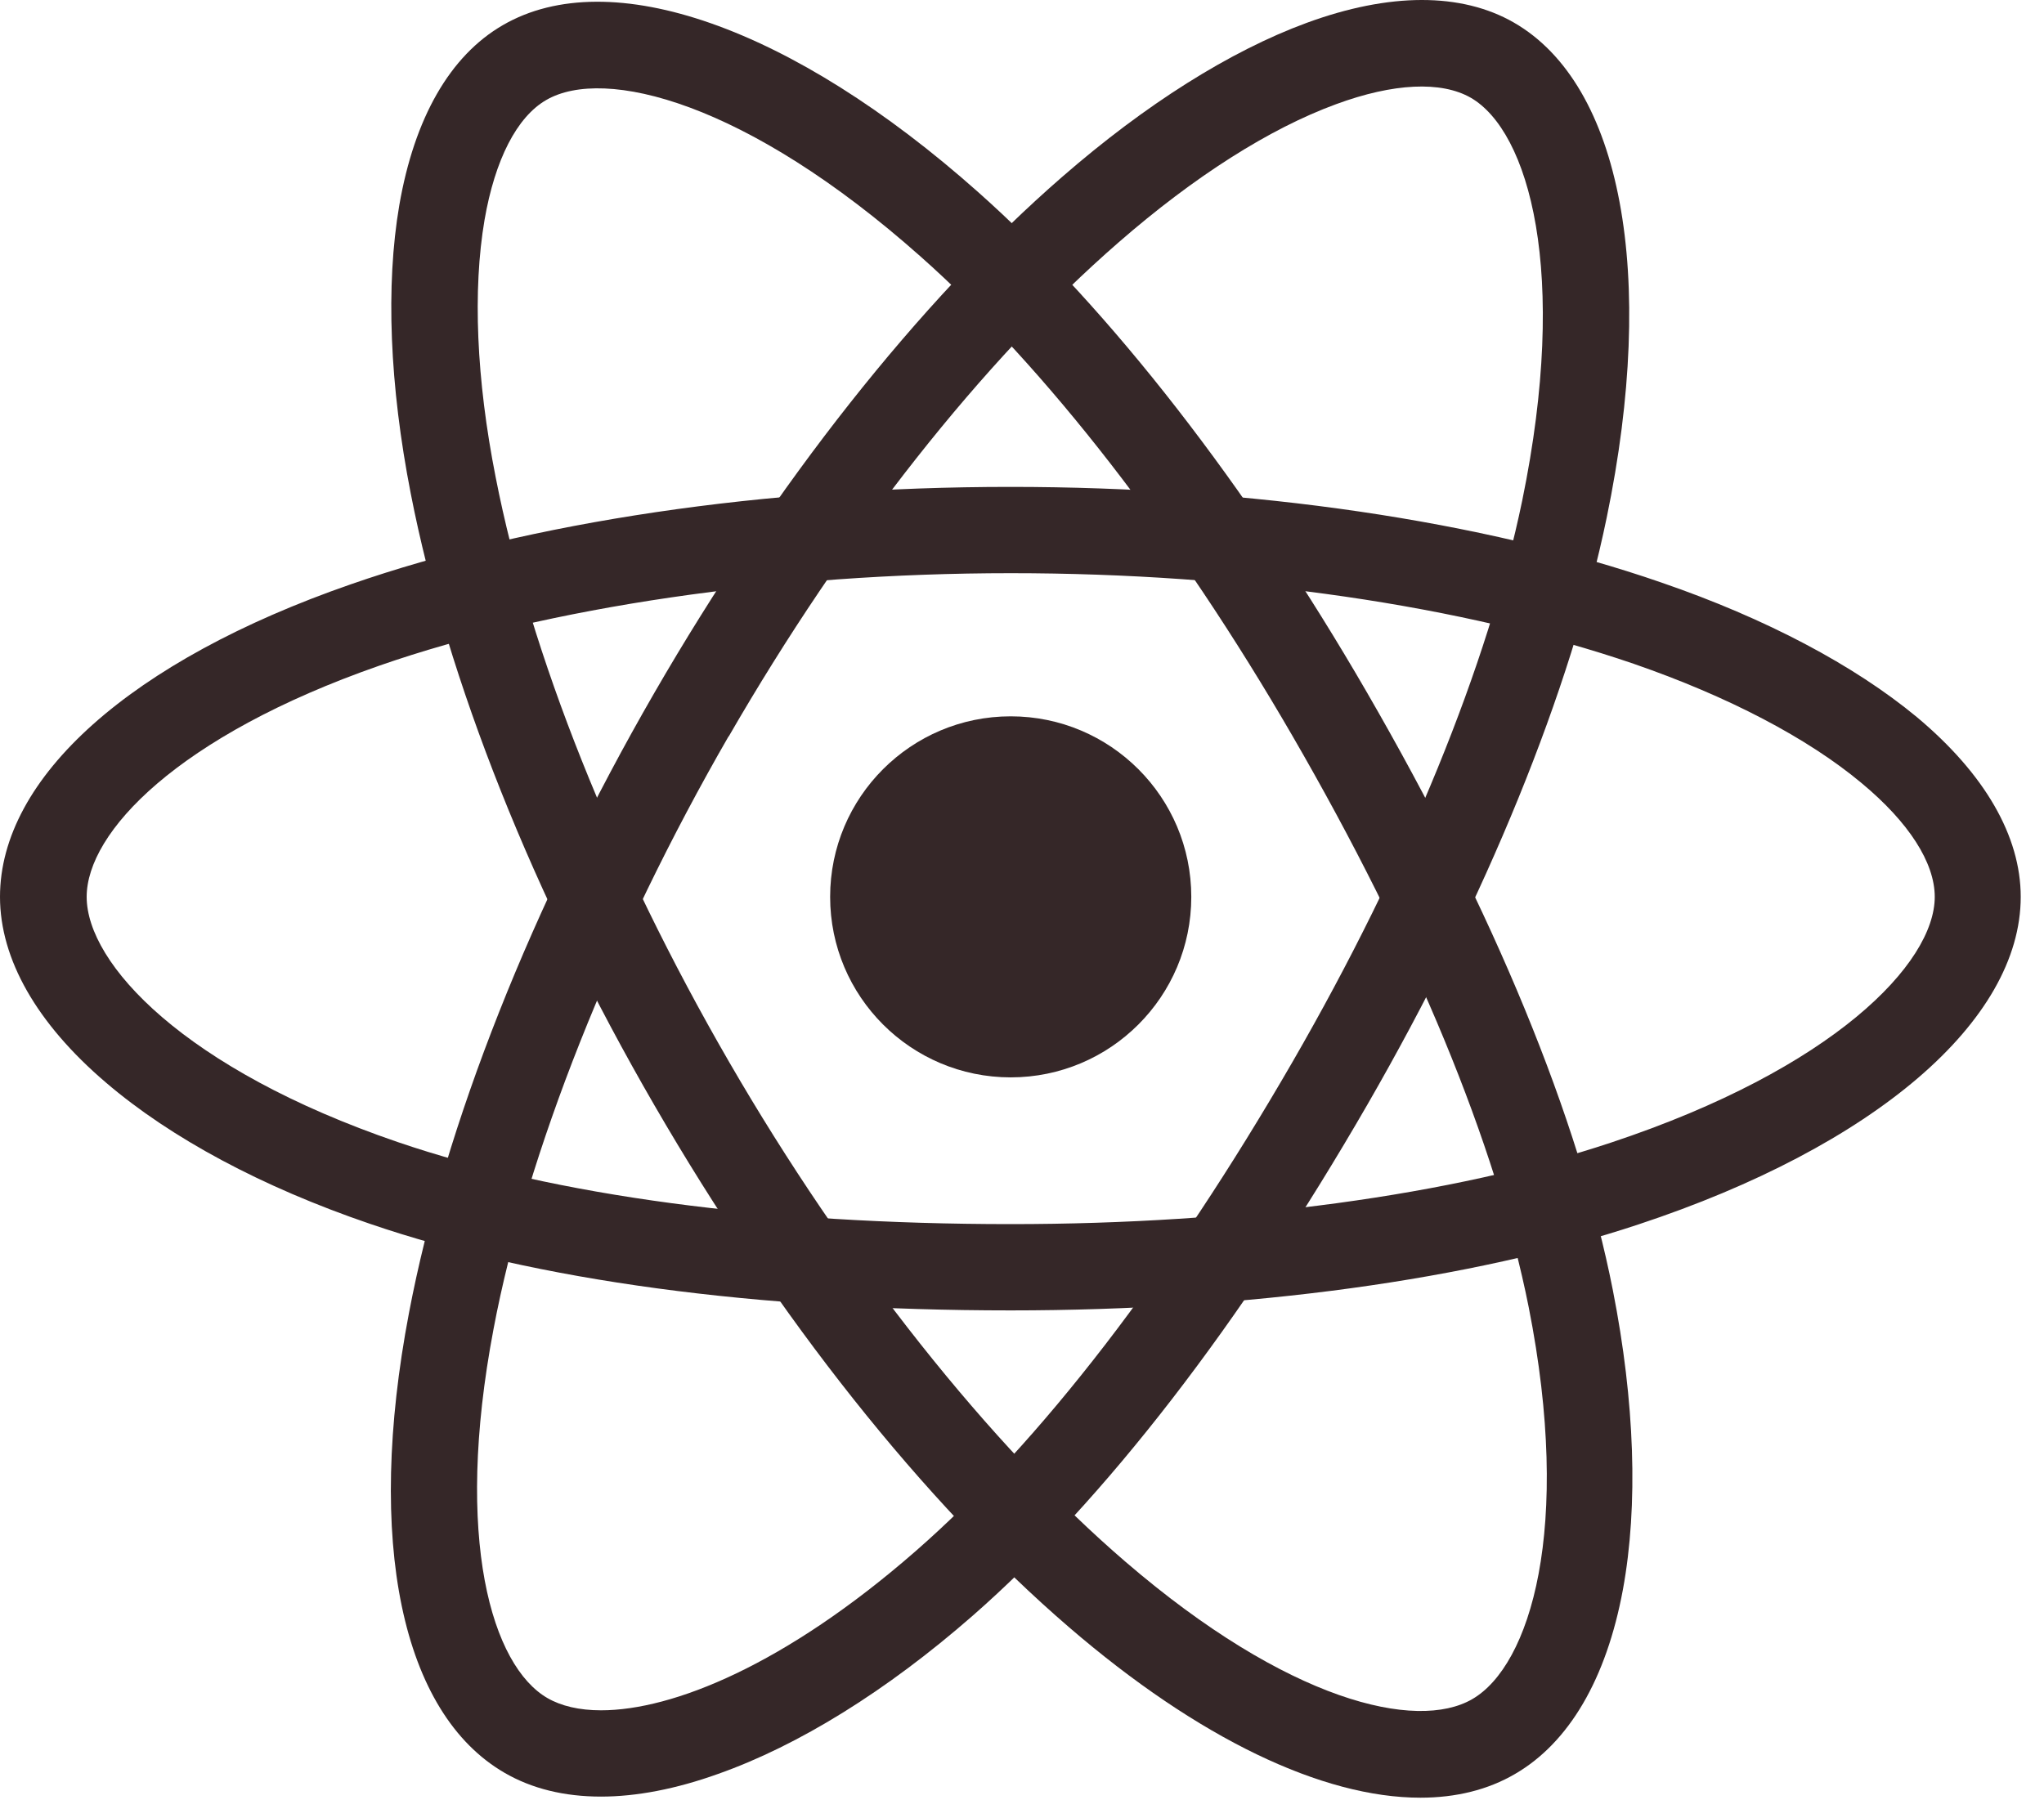
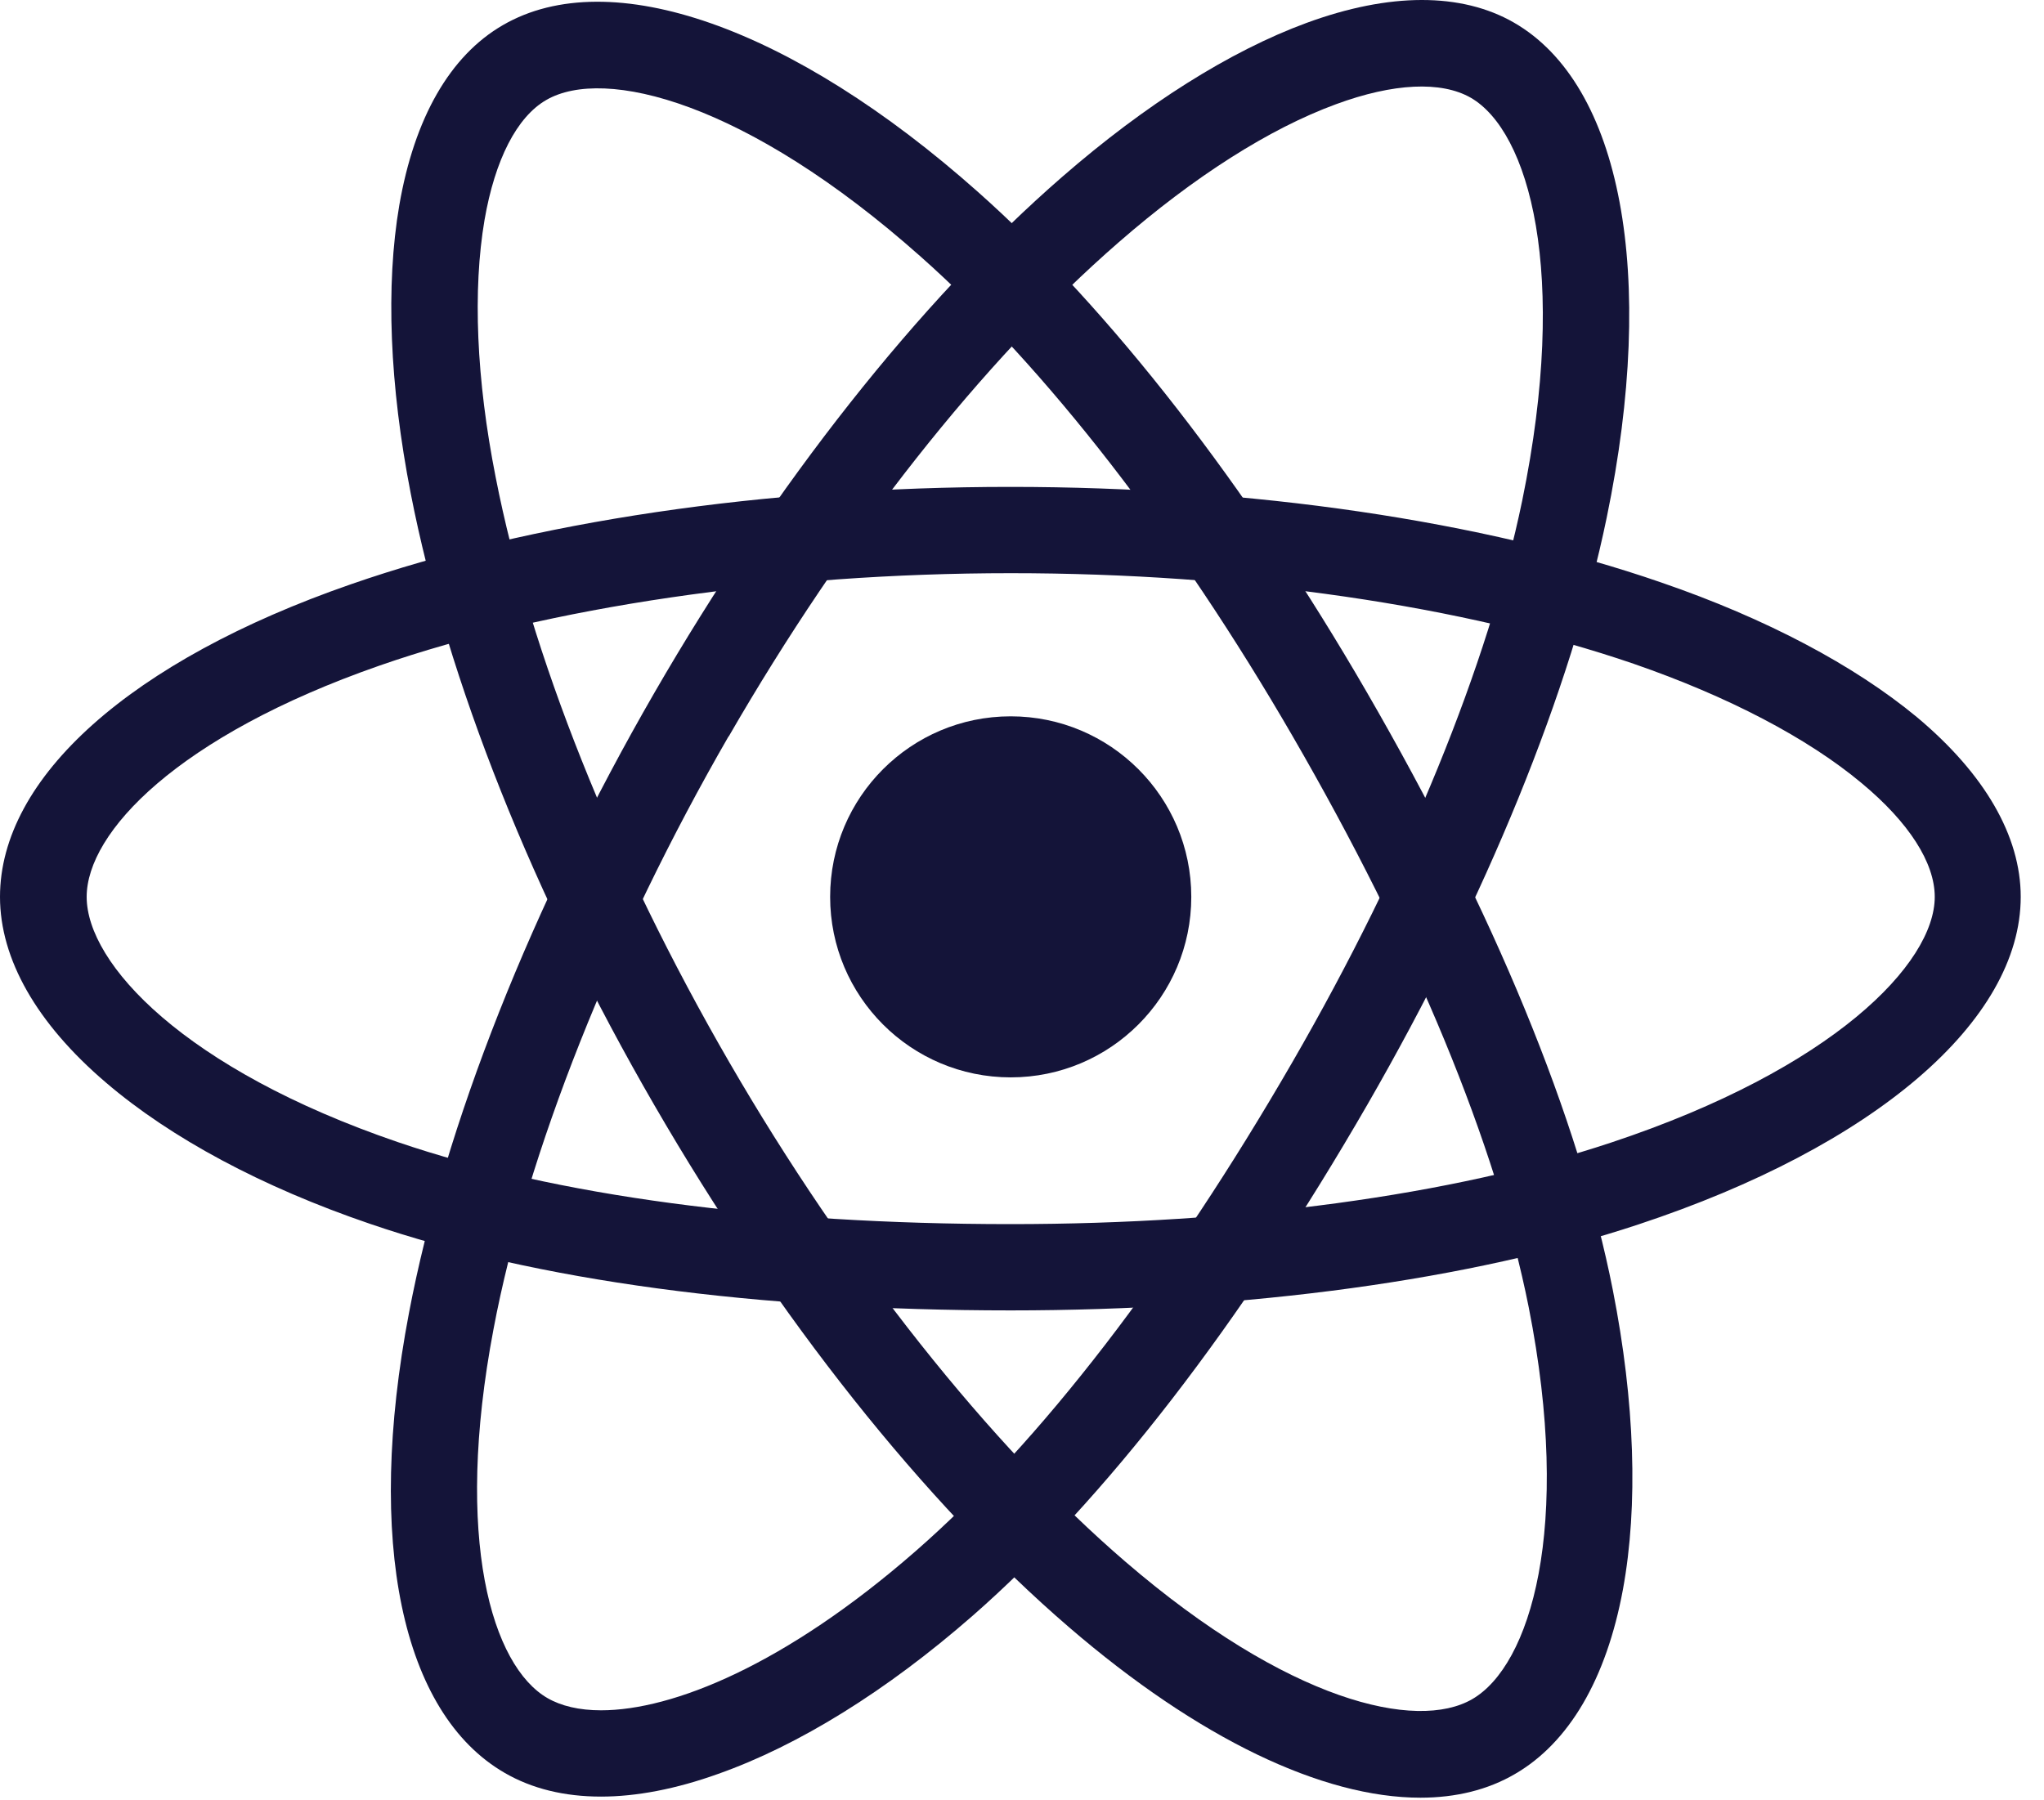
<svg xmlns="http://www.w3.org/2000/svg" width="67" height="59" viewBox="0 0 67 59" fill="none">
-   <path d="M33.13 35.322C36.399 35.322 39.049 32.672 39.049 29.404C39.049 26.135 36.399 23.485 33.13 23.485C29.861 23.485 27.211 26.135 27.211 29.404C27.211 32.672 29.861 35.322 33.13 35.322Z" fill="#352728" />
-   <path d="M33.13 42.962C24.818 42.962 17.556 41.984 12.12 40.121C8.595 38.918 5.6 37.315 3.466 35.487C1.203 33.554 0 31.443 0 29.404C0 25.489 4.292 21.657 11.495 19.158C17.39 17.106 25.078 15.963 33.119 15.963C41.018 15.963 48.599 17.071 54.459 19.099C57.89 20.278 60.779 21.811 62.83 23.508C65.058 25.371 66.237 27.411 66.237 29.404C66.237 33.471 61.439 37.586 53.704 40.144C48.234 41.96 40.924 42.962 33.13 42.962ZM33.13 18.792C25.502 18.792 17.956 19.901 12.439 21.822C5.813 24.133 2.841 27.293 2.841 29.404C2.841 31.596 6.037 35.051 13.04 37.444C18.18 39.201 25.137 40.133 33.13 40.133C40.629 40.133 47.621 39.189 52.82 37.456C60.095 35.039 63.419 31.585 63.419 29.404C63.419 28.283 62.571 26.963 61.026 25.678C59.246 24.192 56.652 22.836 53.551 21.763C47.974 19.853 40.723 18.792 33.13 18.792Z" fill="#352728" />
-   <path d="M19.702 58.902C18.499 58.902 17.438 58.643 16.542 58.124C13.158 56.167 11.979 50.531 13.406 43.045C14.573 36.902 17.426 29.686 21.447 22.718C25.396 15.88 30.136 9.867 34.817 5.799C37.552 3.418 40.323 1.673 42.822 0.753C45.546 -0.249 47.904 -0.249 49.625 0.741C53.151 2.769 54.318 8.994 52.667 16.965C51.5 22.624 48.718 29.451 44.827 36.206C40.677 43.398 36.196 49.199 31.869 52.984C29.063 55.436 26.175 57.228 23.534 58.16C22.154 58.655 20.857 58.902 19.702 58.902ZM22.661 23.426L23.887 24.133C20.079 30.736 17.261 37.822 16.177 43.575C14.868 50.472 16.129 54.623 17.945 55.672C18.393 55.931 18.983 56.073 19.702 56.073C22.048 56.073 25.738 54.587 30.006 50.861C34.098 47.289 38.377 41.724 42.374 34.803C46.124 28.307 48.788 21.775 49.897 16.41C51.441 8.9 50.109 4.302 48.211 3.205C47.244 2.651 45.676 2.722 43.789 3.418C41.608 4.219 39.144 5.788 36.668 7.945C32.223 11.812 27.684 17.566 23.887 24.145L22.661 23.426Z" fill="#352728" />
-   <path d="M46.56 58.938C43.353 58.938 39.285 57.004 35.041 53.349C30.301 49.27 25.479 43.198 21.447 36.23C17.485 29.391 14.655 22.282 13.465 16.186C12.769 12.626 12.639 9.36 13.088 6.731C13.583 3.866 14.75 1.826 16.483 0.824C19.997 -1.216 25.974 0.883 32.058 6.294C36.373 10.126 40.901 15.95 44.803 22.695C48.965 29.887 51.759 36.666 52.868 42.302C53.587 45.957 53.705 49.352 53.198 52.111C52.655 55.047 51.429 57.134 49.661 58.16C48.776 58.678 47.727 58.938 46.56 58.938ZM23.899 34.815C27.719 41.417 32.459 47.395 36.892 51.203C42.209 55.778 46.43 56.768 48.258 55.707C50.156 54.611 51.547 50.118 50.109 42.856C49.048 37.527 46.371 31.042 42.362 24.121C38.601 17.625 34.274 12.048 30.183 8.417C24.453 3.323 19.808 2.18 17.91 3.276C16.943 3.83 16.224 5.233 15.882 7.214C15.493 9.501 15.611 12.425 16.247 15.644C17.379 21.433 20.091 28.236 23.899 34.815Z" fill="#352728" />
+   <path d="M33.13 35.322C36.399 35.322 39.049 32.672 39.049 29.404C39.049 26.135 36.399 23.485 33.13 23.485C29.861 23.485 27.211 26.135 27.211 29.404C27.211 32.672 29.861 35.322 33.13 35.322Z" fill="#141439" />
+   <path d="M33.13 42.962C24.818 42.962 17.556 41.984 12.12 40.121C8.595 38.918 5.6 37.315 3.466 35.487C1.203 33.554 0 31.443 0 29.404C0 25.489 4.292 21.657 11.495 19.158C17.39 17.106 25.078 15.963 33.119 15.963C41.018 15.963 48.599 17.071 54.459 19.099C57.89 20.278 60.779 21.811 62.83 23.508C65.058 25.371 66.237 27.411 66.237 29.404C66.237 33.471 61.439 37.586 53.704 40.144C48.234 41.96 40.924 42.962 33.13 42.962ZM33.13 18.792C25.502 18.792 17.956 19.901 12.439 21.822C5.813 24.133 2.841 27.293 2.841 29.404C2.841 31.596 6.037 35.051 13.04 37.444C18.18 39.201 25.137 40.133 33.13 40.133C40.629 40.133 47.621 39.189 52.82 37.456C60.095 35.039 63.419 31.585 63.419 29.404C63.419 28.283 62.571 26.963 61.026 25.678C59.246 24.192 56.652 22.836 53.551 21.763C47.974 19.853 40.723 18.792 33.13 18.792Z" fill="#141439" />
+   <path d="M19.702 58.902C18.499 58.902 17.438 58.643 16.542 58.124C13.158 56.167 11.979 50.531 13.406 43.045C14.573 36.902 17.426 29.686 21.447 22.718C25.396 15.88 30.136 9.867 34.817 5.799C37.552 3.418 40.323 1.673 42.822 0.753C45.546 -0.249 47.904 -0.249 49.625 0.741C53.151 2.769 54.318 8.994 52.667 16.965C51.5 22.624 48.718 29.451 44.827 36.206C40.677 43.398 36.196 49.199 31.869 52.984C29.063 55.436 26.175 57.228 23.534 58.16C22.154 58.655 20.857 58.902 19.702 58.902ZM22.661 23.426L23.887 24.133C20.079 30.736 17.261 37.822 16.177 43.575C14.868 50.472 16.129 54.623 17.945 55.672C18.393 55.931 18.983 56.073 19.702 56.073C22.048 56.073 25.738 54.587 30.006 50.861C34.098 47.289 38.377 41.724 42.374 34.803C46.124 28.307 48.788 21.775 49.897 16.41C51.441 8.9 50.109 4.302 48.211 3.205C47.244 2.651 45.676 2.722 43.789 3.418C41.608 4.219 39.144 5.788 36.668 7.945C32.223 11.812 27.684 17.566 23.887 24.145L22.661 23.426Z" fill="#141439" />
+   <path d="M46.56 58.938C43.353 58.938 39.285 57.004 35.041 53.349C30.301 49.27 25.479 43.198 21.447 36.23C17.485 29.391 14.655 22.282 13.465 16.186C12.769 12.626 12.639 9.36 13.088 6.731C13.583 3.866 14.75 1.826 16.483 0.824C19.997 -1.216 25.974 0.883 32.058 6.294C36.373 10.126 40.901 15.95 44.803 22.695C48.965 29.887 51.759 36.666 52.868 42.302C53.587 45.957 53.705 49.352 53.198 52.111C52.655 55.047 51.429 57.134 49.661 58.16C48.776 58.678 47.727 58.938 46.56 58.938ZM23.899 34.815C27.719 41.417 32.459 47.395 36.892 51.203C42.209 55.778 46.43 56.768 48.258 55.707C50.156 54.611 51.547 50.118 50.109 42.856C49.048 37.527 46.371 31.042 42.362 24.121C38.601 17.625 34.274 12.048 30.183 8.417C24.453 3.323 19.808 2.18 17.91 3.276C16.943 3.83 16.224 5.233 15.882 7.214C15.493 9.501 15.611 12.425 16.247 15.644C17.379 21.433 20.091 28.236 23.899 34.815Z" fill="#141439" />
</svg>
